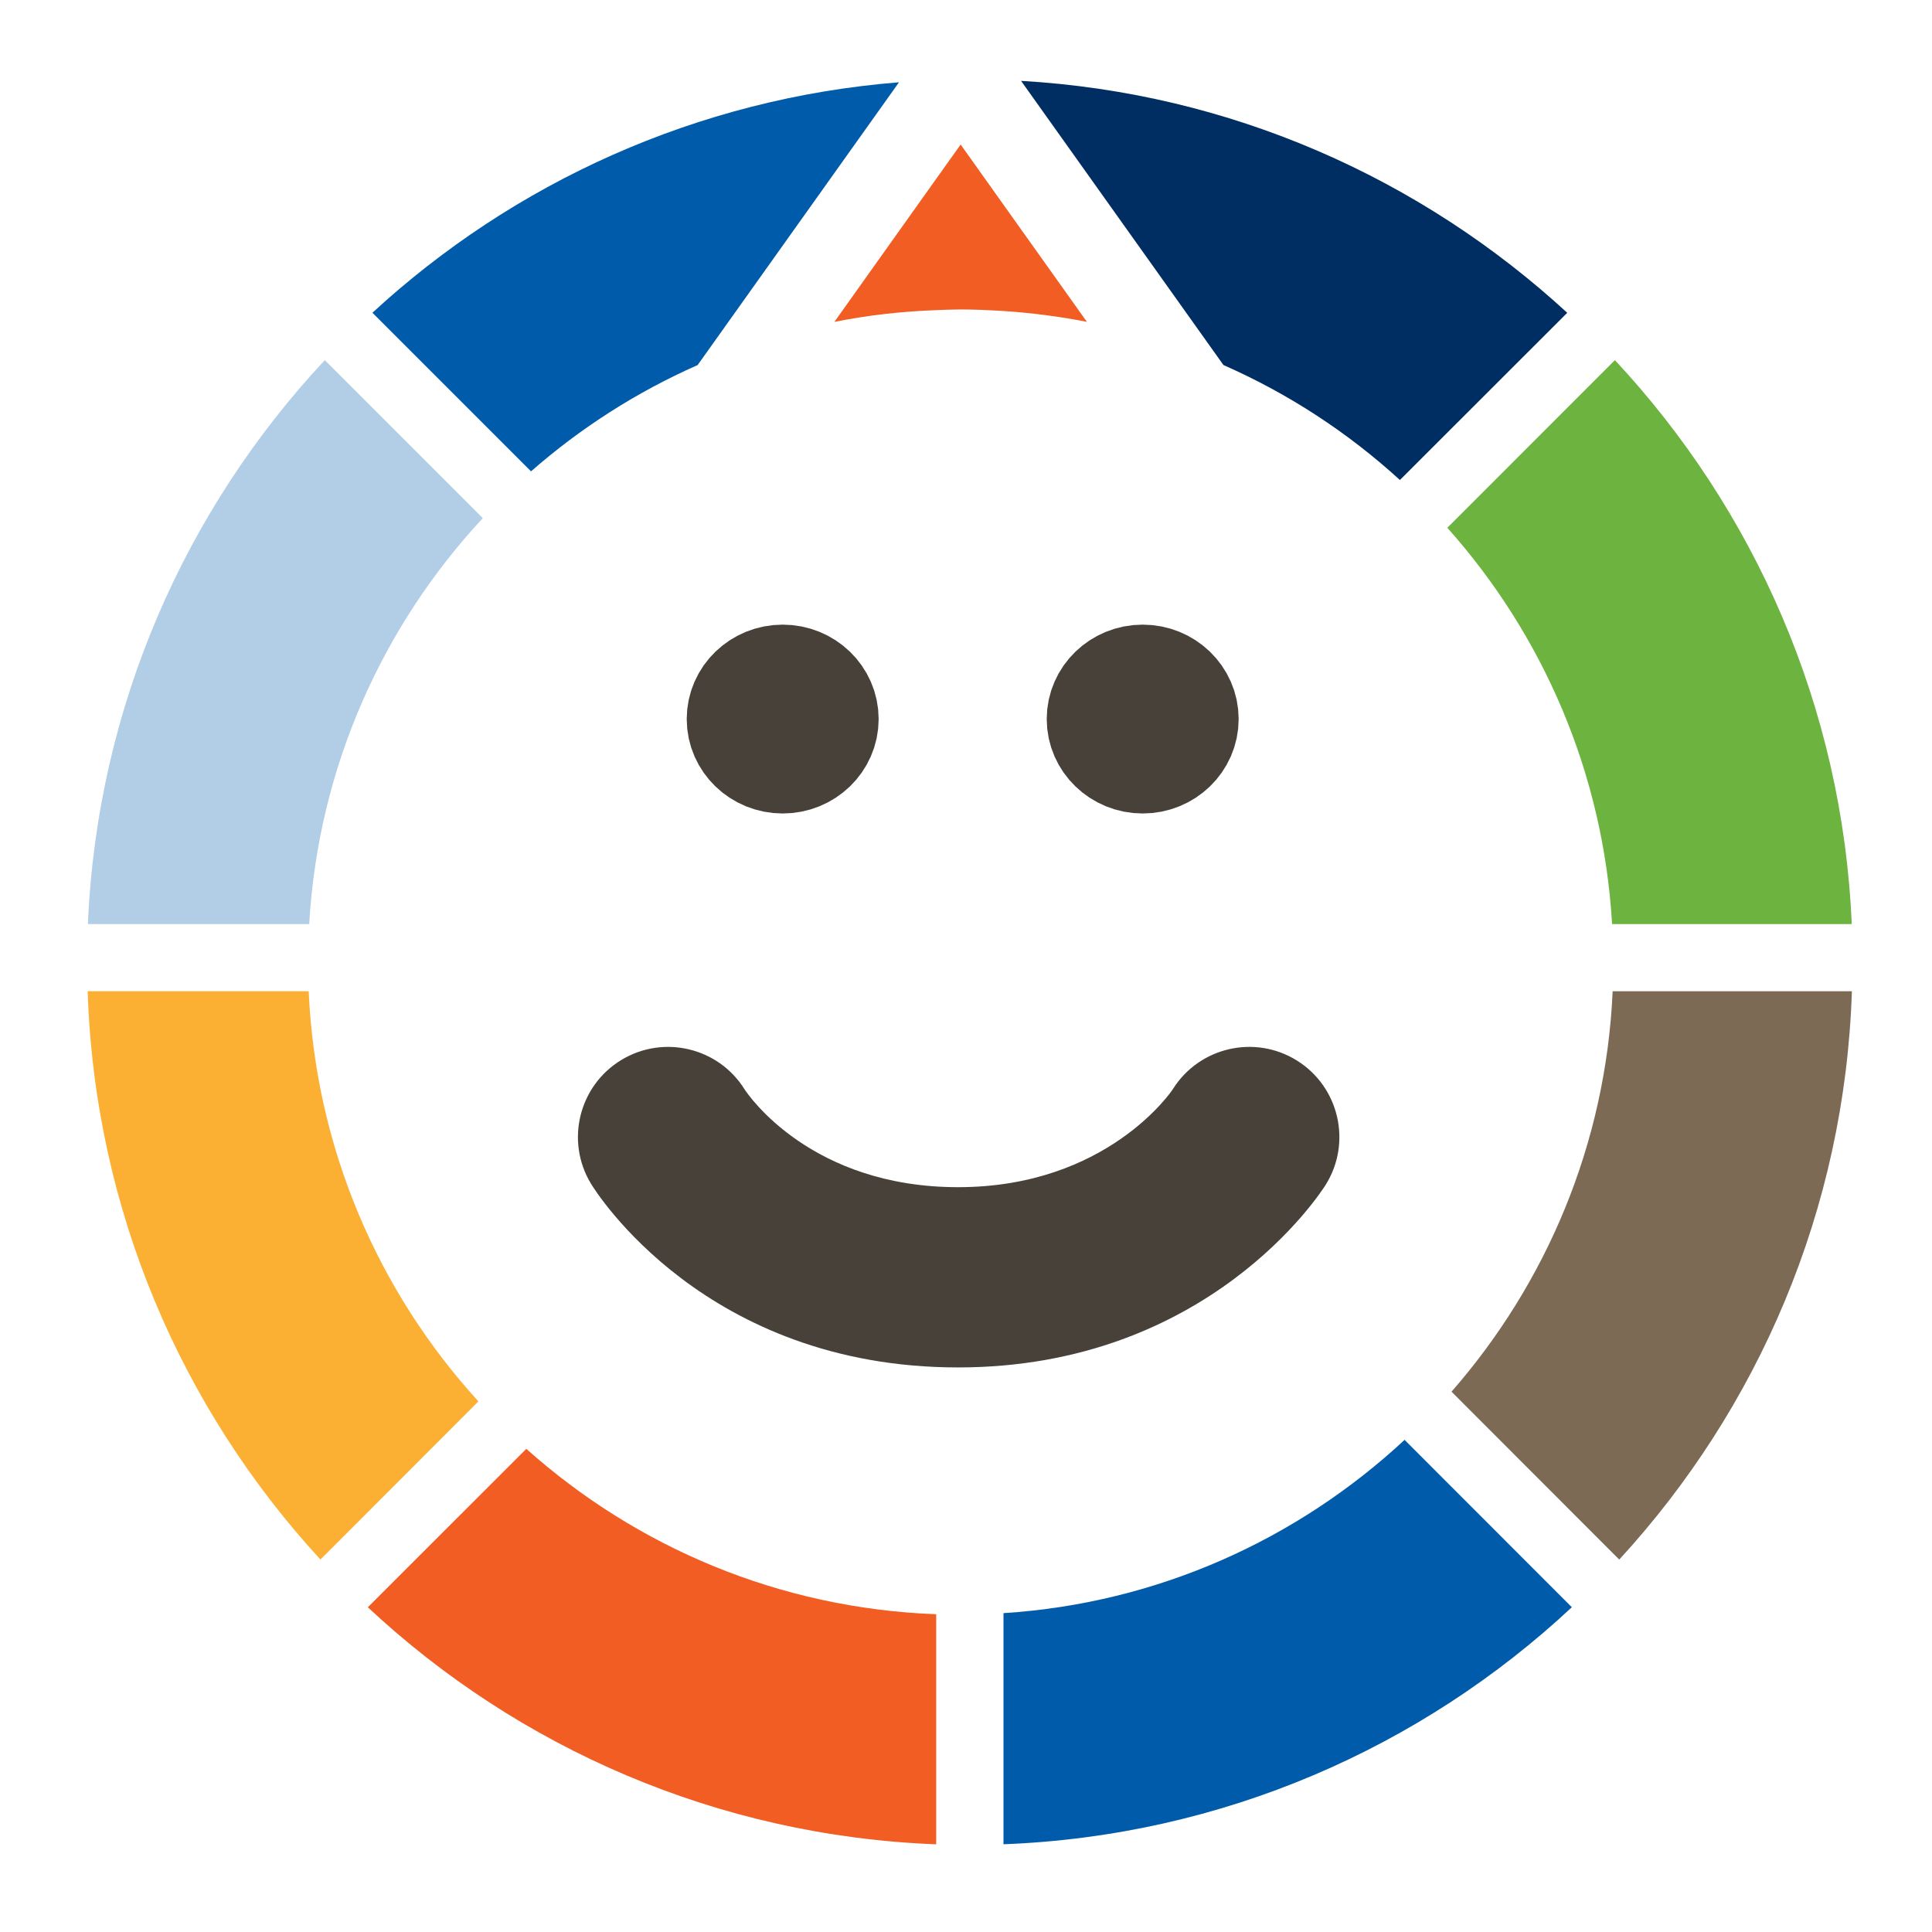
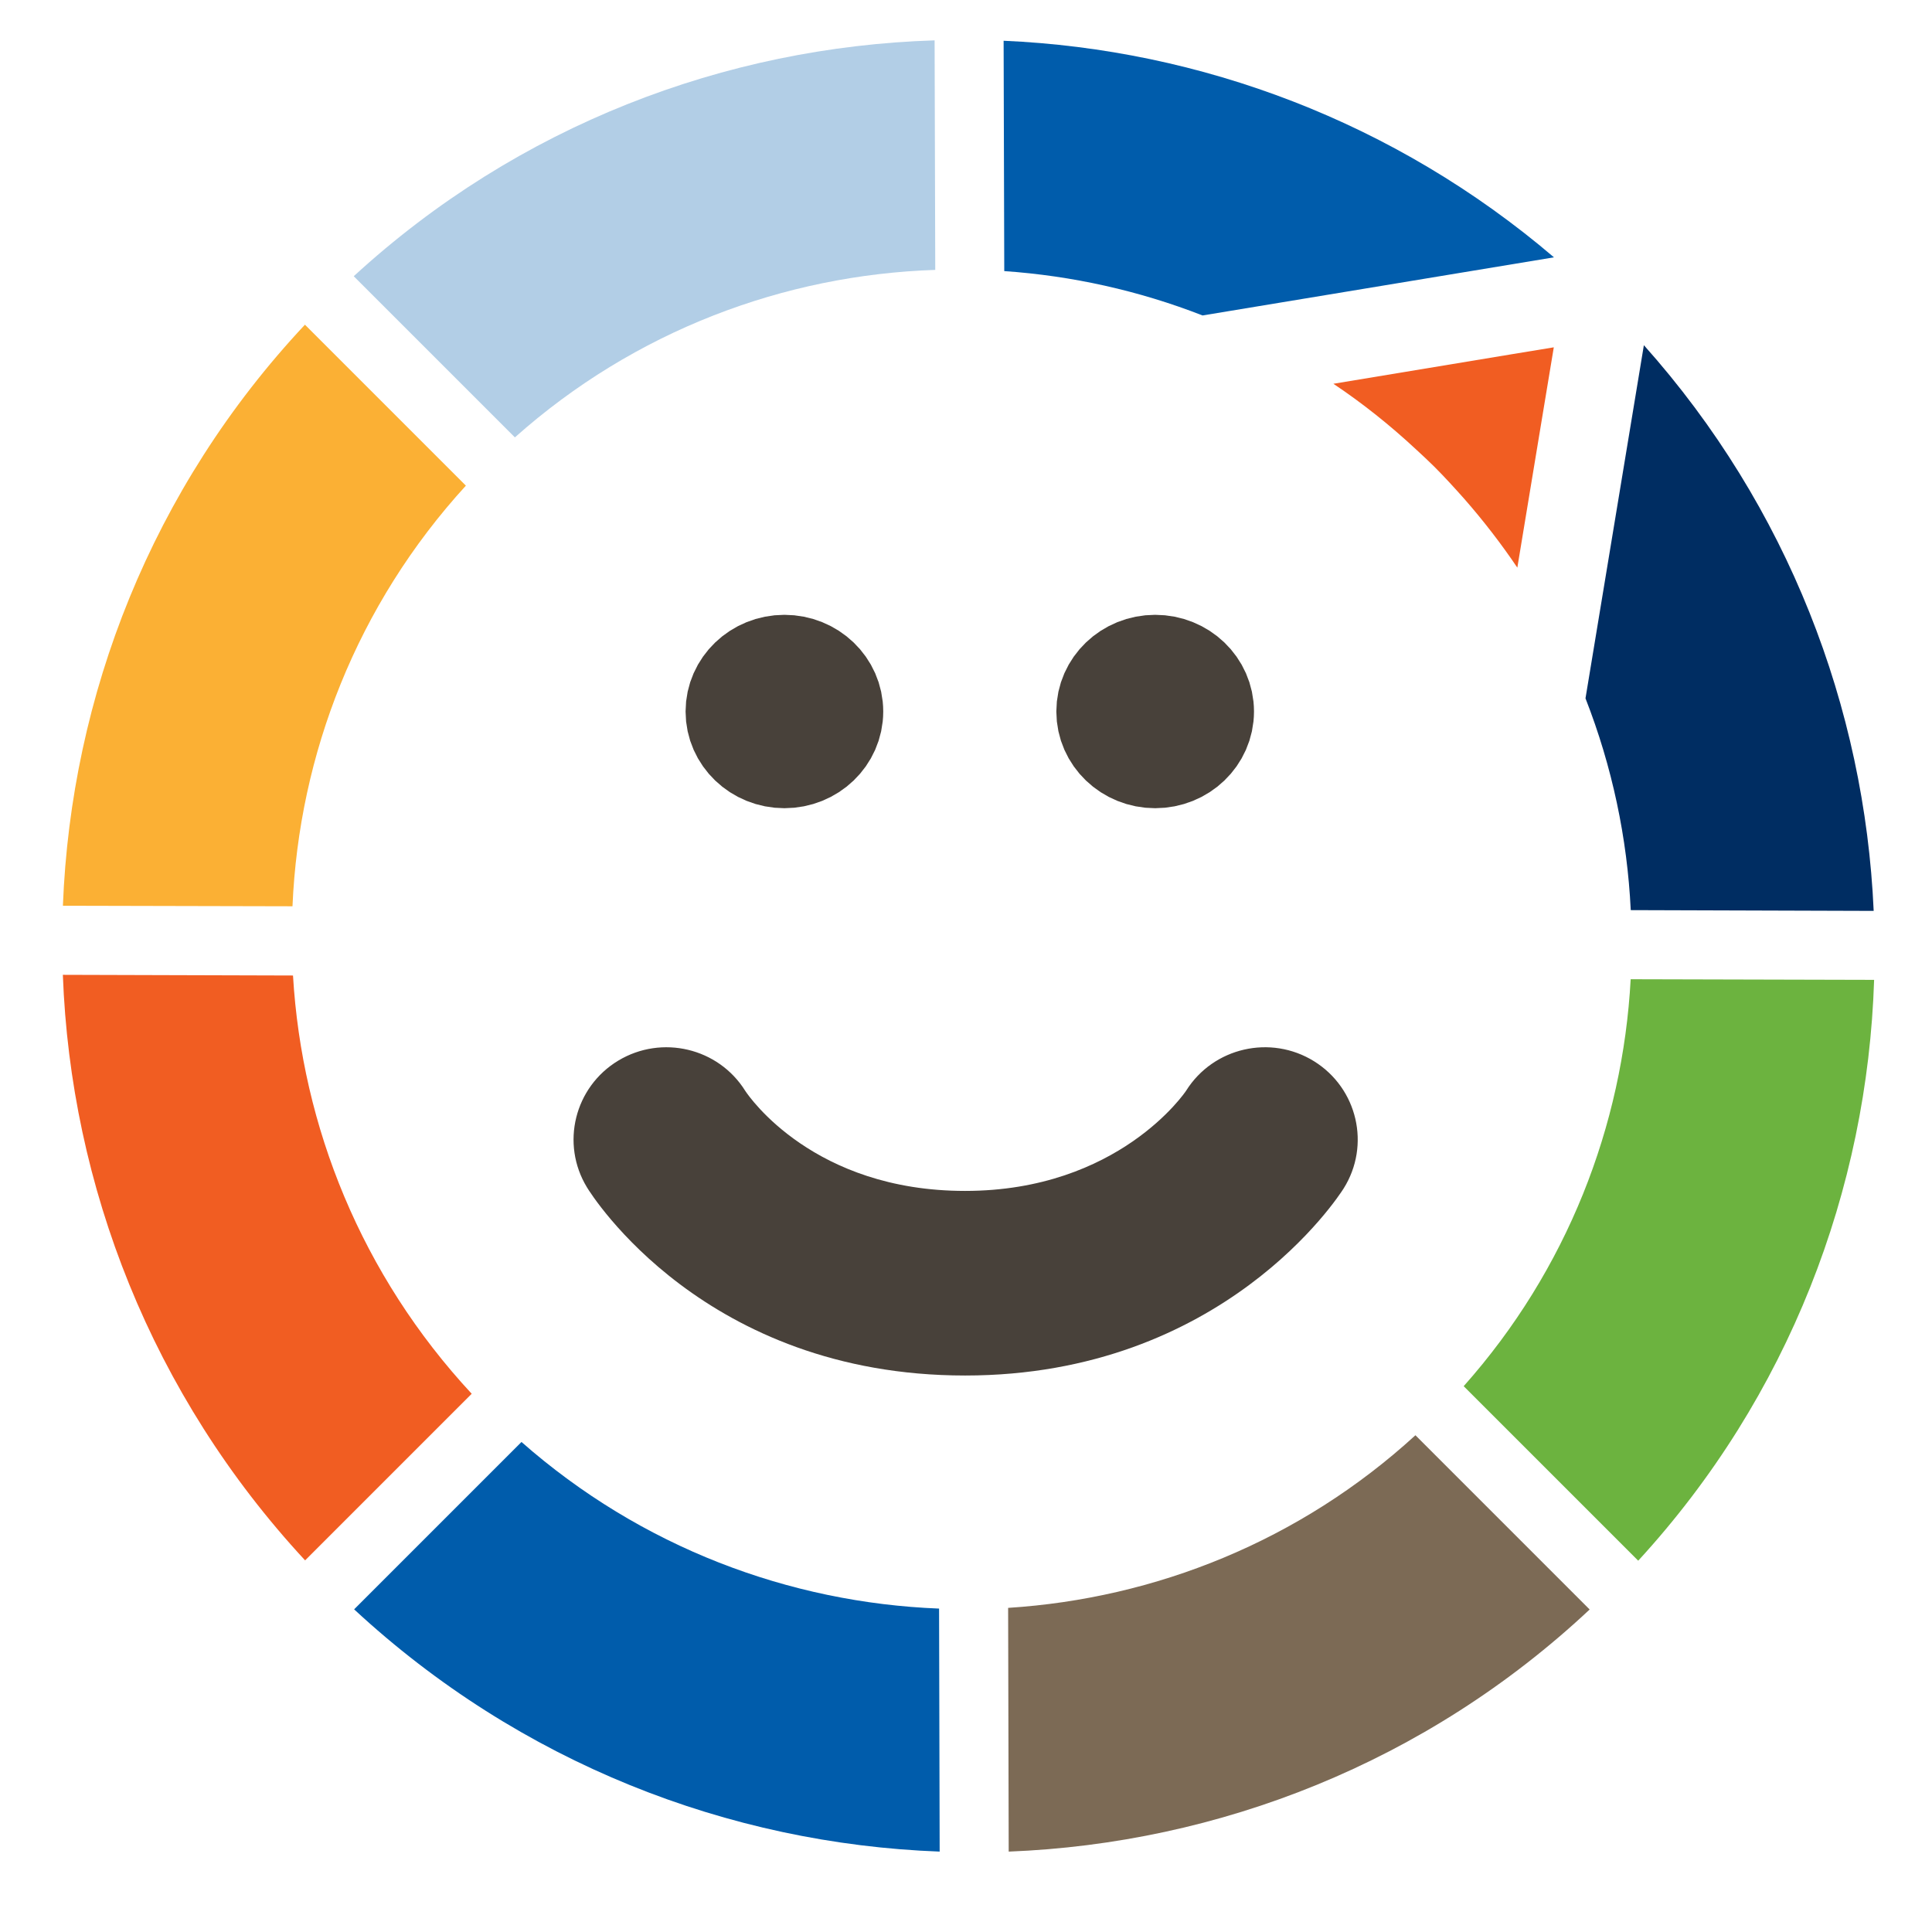
- <svg xmlns="http://www.w3.org/2000/svg" version="1.1" x="0px" y="0px" viewBox="0 0 1000 1000" enable-background="new 0 0 100 100" xml:space="preserve" id="svg2" width="100%" height="100%">
-   <defs id="defs154" />
-   <g id="layer1" transform="translate(-2,902)">
-     <g id="g3062" transform="translate(-22,-2)">
-       <path d="m 773.132,-626.823 c 49.263,55.199 80.716,126.604 85.278,205.113 h 124.042 c -4.77,-112.544 -50.533,-214.653 -122.584,-291.89 l -86.736,86.778 z" id="path124" style="fill:#6cb33f;fill-opacity:1" />
-       <path d="m 273.9,-631.801 -81.799,-81.799 C 120.008,-636.384 74.266,-534.276 69.496,-421.711 H 184.04 c 4.666,-80.904 37.931,-154.267 89.86,-210.091 z" id="path126" style="fill:#b2cee6;fill-opacity:1" />
-       <path d="m 748.594,-651.548 86.611,-86.548 C 759.78,-807.481 661.171,-851.912 552.501,-858.14 l 104.754,147.08 c 33.745,14.852 64.531,35.015 91.339,59.511 z" id="path128" style="fill:#002d62;fill-opacity:1" />
-       <path d="M 183.769,-386.945 H 69.371 c 3.666,113.232 48.7,216.132 120.48,294.161 l 81.778,-81.862 c -51.617,-56.532 -84.215,-130.666 -87.861,-212.299 z" id="path130" style="fill:#fbb034;fill-opacity:1" />
-       <path d="m 385.09,-711.039 104.233,-146.372 c -104.671,8.353 -199.572,52.033 -272.56,119.293 l 82.091,82.091 c 25.642,-22.455 54.658,-41.077 86.236,-55.012 z" id="path132" style="fill:#005cab;fill-opacity:1" />
-       <path d="M 214.389,-68.08 C 292.105,4.512 395.151,50.275 508.57,54.608 V -64.477 C 427.292,-67.497 353.262,-99.284 296.417,-150.088 l -82.028,82.008 z" id="path134" style="fill:#f15d22;fill-opacity:1" />
-       <path d="m 775.298,-179.666 86.819,86.903 C 933.835,-170.793 978.869,-273.714 982.535,-386.925 H 858.701 c -3.499,79.195 -34.474,151.33 -83.403,207.258 z" id="path136" style="fill:#7c6a55;fill-opacity:1" />
-       <path d="M 543.398,-65.039 V 54.587 C 656.817,50.255 759.8,4.512 837.579,-68.101 l -86.569,-86.632 c -55.304,51.429 -127.667,84.57 -207.612,89.694 z" id="path138" style="fill:#005cab;fill-opacity:1" />
-       <path d="m 508.57,-739.471 c 4.187,-0.167 8.415,-0.354 12.644,-0.354 7.436,0 14.81,0.354 22.163,0.792 14.643,0.979 29.079,2.854 43.201,5.624 l -43.18,-60.636 -22.163,-31.141 -12.644,17.726 -52.721,74.071 c 17.101,-3.416 34.724,-5.437 52.7,-6.082 z" id="path140" style="fill:#f15d22;fill-opacity:1" />
-       <path transform="matrix(5.466842,0,0,5.466842,-305.2229,-2377.951)" d="m 172.497,338.428 c 0,2.176 -1.829,3.94 -4.086,3.94 -2.257,0 -4.086,-1.764 -4.086,-3.94 0,-2.176 1.829,-3.94 4.086,-3.94 2.257,0 4.086,1.764 4.086,3.94 z" id="path3803" style="color:#000000;fill:#48413a;fill-opacity:1;stroke:#48413a;stroke-width:10;stroke-linecap:round;stroke-linejoin:miter;stroke-miterlimit:4;stroke-opacity:1;stroke-dasharray:none;stroke-dashoffset:0;marker:none;visibility:visible;display:inline;overflow:visible;enable-background:accumulate" />
-       <path id="path2985-9" d="m 713.716,-379.817 c 0,105.135 -85.228,190.363 -190.363,190.363 -105.135,0 -190.363,-85.228 -190.363,-190.363" style="opacity:0;color:#000000;fill:none;stroke:#000000;stroke-width:54.668;stroke-linecap:round;stroke-linejoin:miter;stroke-miterlimit:4;stroke-opacity:1;stroke-dasharray:none;stroke-dashoffset:0;marker:none;visibility:visible;display:inline;overflow:visible;enable-background:accumulate" />
-       <path d="m 172.497,338.428 c 0,2.176 -1.829,3.94 -4.086,3.94 -2.257,0 -4.086,-1.764 -4.086,-3.94 0,-2.176 1.829,-3.94 4.086,-3.94 2.257,0 4.086,1.764 4.086,3.94 z" id="path3803-5" style="color:#000000;fill:#48413a;fill-opacity:1;stroke:#48413a;stroke-width:10;stroke-linecap:round;stroke-linejoin:miter;stroke-miterlimit:4;stroke-opacity:1;stroke-dasharray:none;stroke-dashoffset:0;marker:none;visibility:visible;display:inline;overflow:visible;enable-background:accumulate" transform="matrix(5.466842,0,0,5.466842,-491.563,-2377.951)" />
-       <path style="fill:#48413a;fill-opacity:1" d="m 519.906,-192.219 c -130.989,0 -187.671,-91.211 -190.024,-95.099 -13.339,-22.047 -6.282,-50.731 15.774,-64.079 21.849,-13.199 50.294,-6.397 63.765,15.287 1.956,3.005 34.437,50.591 110.493,50.591 77.302,0 110.798,-50.145 111.12,-50.682 13.653,-21.841 42.469,-28.478 64.285,-14.85 21.866,13.677 28.494,42.469 14.85,64.31 -2.419,3.847 -60.546,94.521 -190.263,94.521 z" id="path124-3" />
+ <svg xmlns="http://www.w3.org/2000/svg" width="128" height="128" id="svg3596" version="1.1">
+   <defs id="defs3598" />
+   <g id="layer1" transform="translate(0,96)">
+     <path style="fill:#6cb33f;fill-opacity:1;display:inline" id="path124" d="m 108.036,-31.123 c -0.524,9.708 -4.211,19.259 -11.063,26.961 L 108.536,7.4 c 9.987,-10.876 15.186,-24.607 15.629,-38.482 l -16.128,-0.041 z" />
+     <path style="fill:#b2cee6;fill-opacity:1;display:inline" id="path126" d="m 61.963,-78.119 -0.043,-15.207 c -13.877,0.437 -27.605,5.638 -38.484,15.627 l 10.677,10.677 c 7.934,-7.064 17.835,-10.763 27.849,-11.097 z" />
+     <path style="fill:#002d62;fill-opacity:1;display:inline" id="path128" d="m 108.041,-35.702 16.095,0.051 c -0.599,-13.462 -5.673,-26.772 -15.225,-37.479 l -3.868,23.397 c 1.769,4.522 2.77,9.261 2.998,14.03 z" />
+     <path style="fill:#fbb034;fill-opacity:1;display:inline" id="path130" d="M 30.866,-63.825 20.203,-74.488 C 10.049,-63.651 4.709,-49.916 4.167,-35.992 l 15.211,0.035 c 0.429,-10.051 4.262,-19.962 11.488,-27.868 z" />
+     <path style="fill:#005cab;fill-opacity:1;display:inline" id="path132" d="m 79.672,-75.1 23.283,-3.851 C 92.424,-87.933 79.529,-92.731 66.492,-93.3 l 0.043,15.261 c 4.471,0.309 8.902,1.287 13.137,2.939 z" />
+     <path style="fill:#f15d22;fill-opacity:1;display:inline" id="path134" d="M 4.164,-31.415 C 4.68,-17.442 10.043,-3.595 20.214,7.379 L 31.252,-3.659 C 23.956,-11.516 20.001,-21.362 19.412,-31.37 l -15.247,-0.045 z" />
+     <path style="fill:#7c6a55;fill-opacity:1;display:inline" id="path136" d="m 66.791,10.526 0.038,16.148 c 13.917,-0.548 27.655,-5.89 38.49,-16.041 L 93.776,-0.911 C 86.109,6.104 76.536,9.903 66.791,10.526 z" />
+     <path style="fill:#005cab;fill-opacity:1;display:inline" id="path138" d="M 34.55,-0.465 23.462,10.623 c 10.974,10.171 24.813,15.53 38.793,16.05 L 62.216,10.573 C 52.294,10.185 42.477,6.512 34.55,-0.465 z" />
+     <path style="fill:#f15d22;fill-opacity:1;display:inline" id="path140" d="m 93.817,-66.225 c 0.406,0.375 0.817,0.752 1.211,1.146 0.693,0.693 1.348,1.413 1.993,2.139 1.274,1.456 2.446,2.975 3.506,4.548 l 1.595,-9.645 0.821,-4.952 -2.822,0.464 -11.78,1.951 c 1.911,1.277 3.741,2.733 5.476,4.349 z" />
+     <path style="opacity:0;color:#000000;fill:none;stroke:#000000;stroke-width:7.186;stroke-linecap:round;stroke-linejoin:miter;stroke-miterlimit:4;stroke-opacity:1;stroke-dasharray:none;stroke-dashoffset:0;marker:none;visibility:visible;display:inline;overflow:visible;enable-background:accumulate" d="m 79.603,-13.766 c -9.745,9.745 -25.589,9.7 -35.389,-0.099 -9.8,-9.8 -9.844,-25.644 -0.1,-35.389" id="path2985-9" />
+     <g style="display:inline" id="g5206-3" transform="matrix(0.1891618,0,0,0.1891628,-30.26793,-127.3652)">
+       <path transform="matrix(3.809719,0,0,3.788357,-76.99967,-867.0754)" d="m 172.497,338.428 c 0,2.176 -1.829,3.94 -4.086,3.94 -2.257,0 -4.086,-1.764 -4.086,-3.94 0,-2.176 1.829,-3.94 4.086,-3.94 2.257,0 4.086,1.764 4.086,3.94 z" id="path3803-9" style="color:#000000;fill:#48413a;fill-opacity:1;stroke:#48413a;stroke-width:10;stroke-linecap:round;stroke-linejoin:miter;stroke-miterlimit:4;stroke-opacity:1;stroke-dasharray:none;stroke-dashoffset:0;marker:none;visibility:visible;display:inline;overflow:visible;enable-background:accumulate" />
+       <path d="m 172.497,338.428 c 0,2.176 -1.829,3.94 -4.086,3.94 -2.257,0 -4.086,-1.764 -4.086,-3.94 0,-2.176 1.829,-3.94 4.086,-3.94 2.257,0 4.086,1.764 4.086,3.94 z" id="path3803-5-1" style="color:#000000;fill:#48413a;fill-opacity:1;stroke:#48413a;stroke-width:10;stroke-linecap:round;stroke-linejoin:miter;stroke-miterlimit:4;stroke-opacity:1;stroke-dasharray:none;stroke-dashoffset:0;marker:none;visibility:visible;display:inline;overflow:visible;enable-background:accumulate" transform="matrix(3.809719,0,0,3.788357,-206.8559,-867.0754)" />
+       <path style="fill:#48413a;fill-opacity:1" d="m 498.014,647.571 c -91.283,0 -130.784,-63.206 -132.423,-65.9 -9.296,-15.278 -4.378,-35.155 10.993,-44.405 15.226,-9.146 35.049,-4.433 44.436,10.594 1.363,2.082 23.999,35.058 77,35.058 53.87,0 77.213,-34.749 77.437,-35.121 9.514,-15.135 29.596,-19.734 44.799,-10.29 15.238,9.478 19.857,29.43 10.348,44.565 -1.685,2.666 -42.193,65.5 -132.59,65.5 z" id="path124-3-7" />
    </g>
  </g>
-   <g id="layer2" style="display:none" transform="translate(-2,902)">
-     <path style="fill:#000000" id="path142" d="m 61.64,59.842 c 0.412,-0.375 0.803,-0.772 1.166,-1.196 1.969,-2.291 3.201,-5.217 3.367,-8.428 0.012,-0.24 0.035,-0.478 0.035,-0.724 0,-0.319 -0.025,-0.634 -0.047,-0.946 -0.215,-3.178 -1.479,-6.064 -3.461,-8.32 -0.367,-0.419 -0.76,-0.816 -1.176,-1.188 -0.744,-0.67 -1.553,-1.262 -2.426,-1.759 -0.627,-0.362 -1.283,-0.668 -1.967,-0.929 -1.24,-0.473 -2.559,-0.776 -3.934,-0.88 -0.354,-0.026 -0.705,-0.054 -1.064,-0.054 -0.205,0 -0.404,0.022 -0.607,0.031 -1.541,0.065 -3.015,0.379 -4.389,0.903 -0.681,0.26 -1.337,0.566 -1.965,0.925 -0.778,0.445 -1.512,0.962 -2.189,1.545 -0.423,0.362 -0.821,0.755 -1.197,1.165 -2.106,2.288 -3.458,5.266 -3.679,8.56 -0.02,0.312 -0.047,0.627 -0.047,0.946 0,0.246 0.025,0.484 0.036,0.724 0.171,3.326 1.492,6.343 3.585,8.668 0.373,0.415 0.766,0.807 1.185,1.172 2.337,2.056 5.35,3.342 8.66,3.48 0.203,0.011 0.402,0.035 0.607,0.035 0.359,0 0.711,-0.03 1.064,-0.06 3.246,-0.24 6.18,-1.592 8.443,-3.67 z m -9.506,1.459 c -0.205,0 -0.406,-0.022 -0.607,-0.031 -2.685,-0.136 -5.136,-1.167 -7.056,-2.812 -0.424,-0.365 -0.817,-0.757 -1.186,-1.177 -1.684,-1.911 -2.754,-4.363 -2.918,-7.063 -0.015,-0.24 -0.036,-0.478 -0.036,-0.724 0,-0.319 0.021,-0.634 0.047,-0.946 0.212,-2.667 1.316,-5.08 3.011,-6.955 0.374,-0.415 0.77,-0.808 1.198,-1.165 1.901,-1.587 4.311,-2.573 6.939,-2.709 0.201,-0.009 0.402,-0.03 0.607,-0.03 0.359,0 0.713,0.023 1.064,0.055 2.564,0.23 4.891,1.288 6.725,2.901 0.416,0.369 0.811,0.764 1.172,1.188 1.574,1.838 2.59,4.163 2.797,6.716 0.023,0.312 0.049,0.627 0.049,0.946 0,0.246 -0.025,0.484 -0.039,0.724 -0.156,2.586 -1.141,4.952 -2.701,6.825 -0.355,0.428 -0.75,0.821 -1.166,1.196 -1.846,1.672 -4.215,2.771 -6.836,3.007 -0.351,0.032 -0.704,0.054 -1.064,0.054 z" />
-     <path style="fill:#000000" id="path144" d="m 58.15,56.351 c 0.416,-0.369 0.803,-0.772 1.146,-1.213 1.092,-1.374 1.785,-3.069 1.934,-4.92 0.018,-0.238 0.035,-0.478 0.035,-0.724 0,-0.319 -0.018,-0.634 -0.047,-0.946 -0.188,-1.819 -0.912,-3.481 -2.016,-4.825 -0.352,-0.433 -0.746,-0.828 -1.17,-1.188 -1.338,-1.135 -3.004,-1.89 -4.834,-2.104 -0.352,-0.042 -0.703,-0.067 -1.064,-0.067 -0.205,0 -0.406,0.018 -0.607,0.029 -1.894,0.126 -3.632,0.828 -5.037,1.938 -0.439,0.346 -0.843,0.731 -1.21,1.149 -1.217,1.387 -2.028,3.134 -2.228,5.068 -0.033,0.312 -0.048,0.627 -0.048,0.946 0,0.246 0.017,0.485 0.037,0.724 0.152,1.967 0.93,3.754 2.134,5.175 0.36,0.426 0.758,0.819 1.191,1.172 1.425,1.168 3.212,1.901 5.162,2.033 0.201,0.013 0.402,0.031 0.607,0.031 0.361,0 0.713,-0.028 1.064,-0.071 1.885,-0.218 3.592,-1.015 4.951,-2.207 z" />
-   </g>
</svg>
